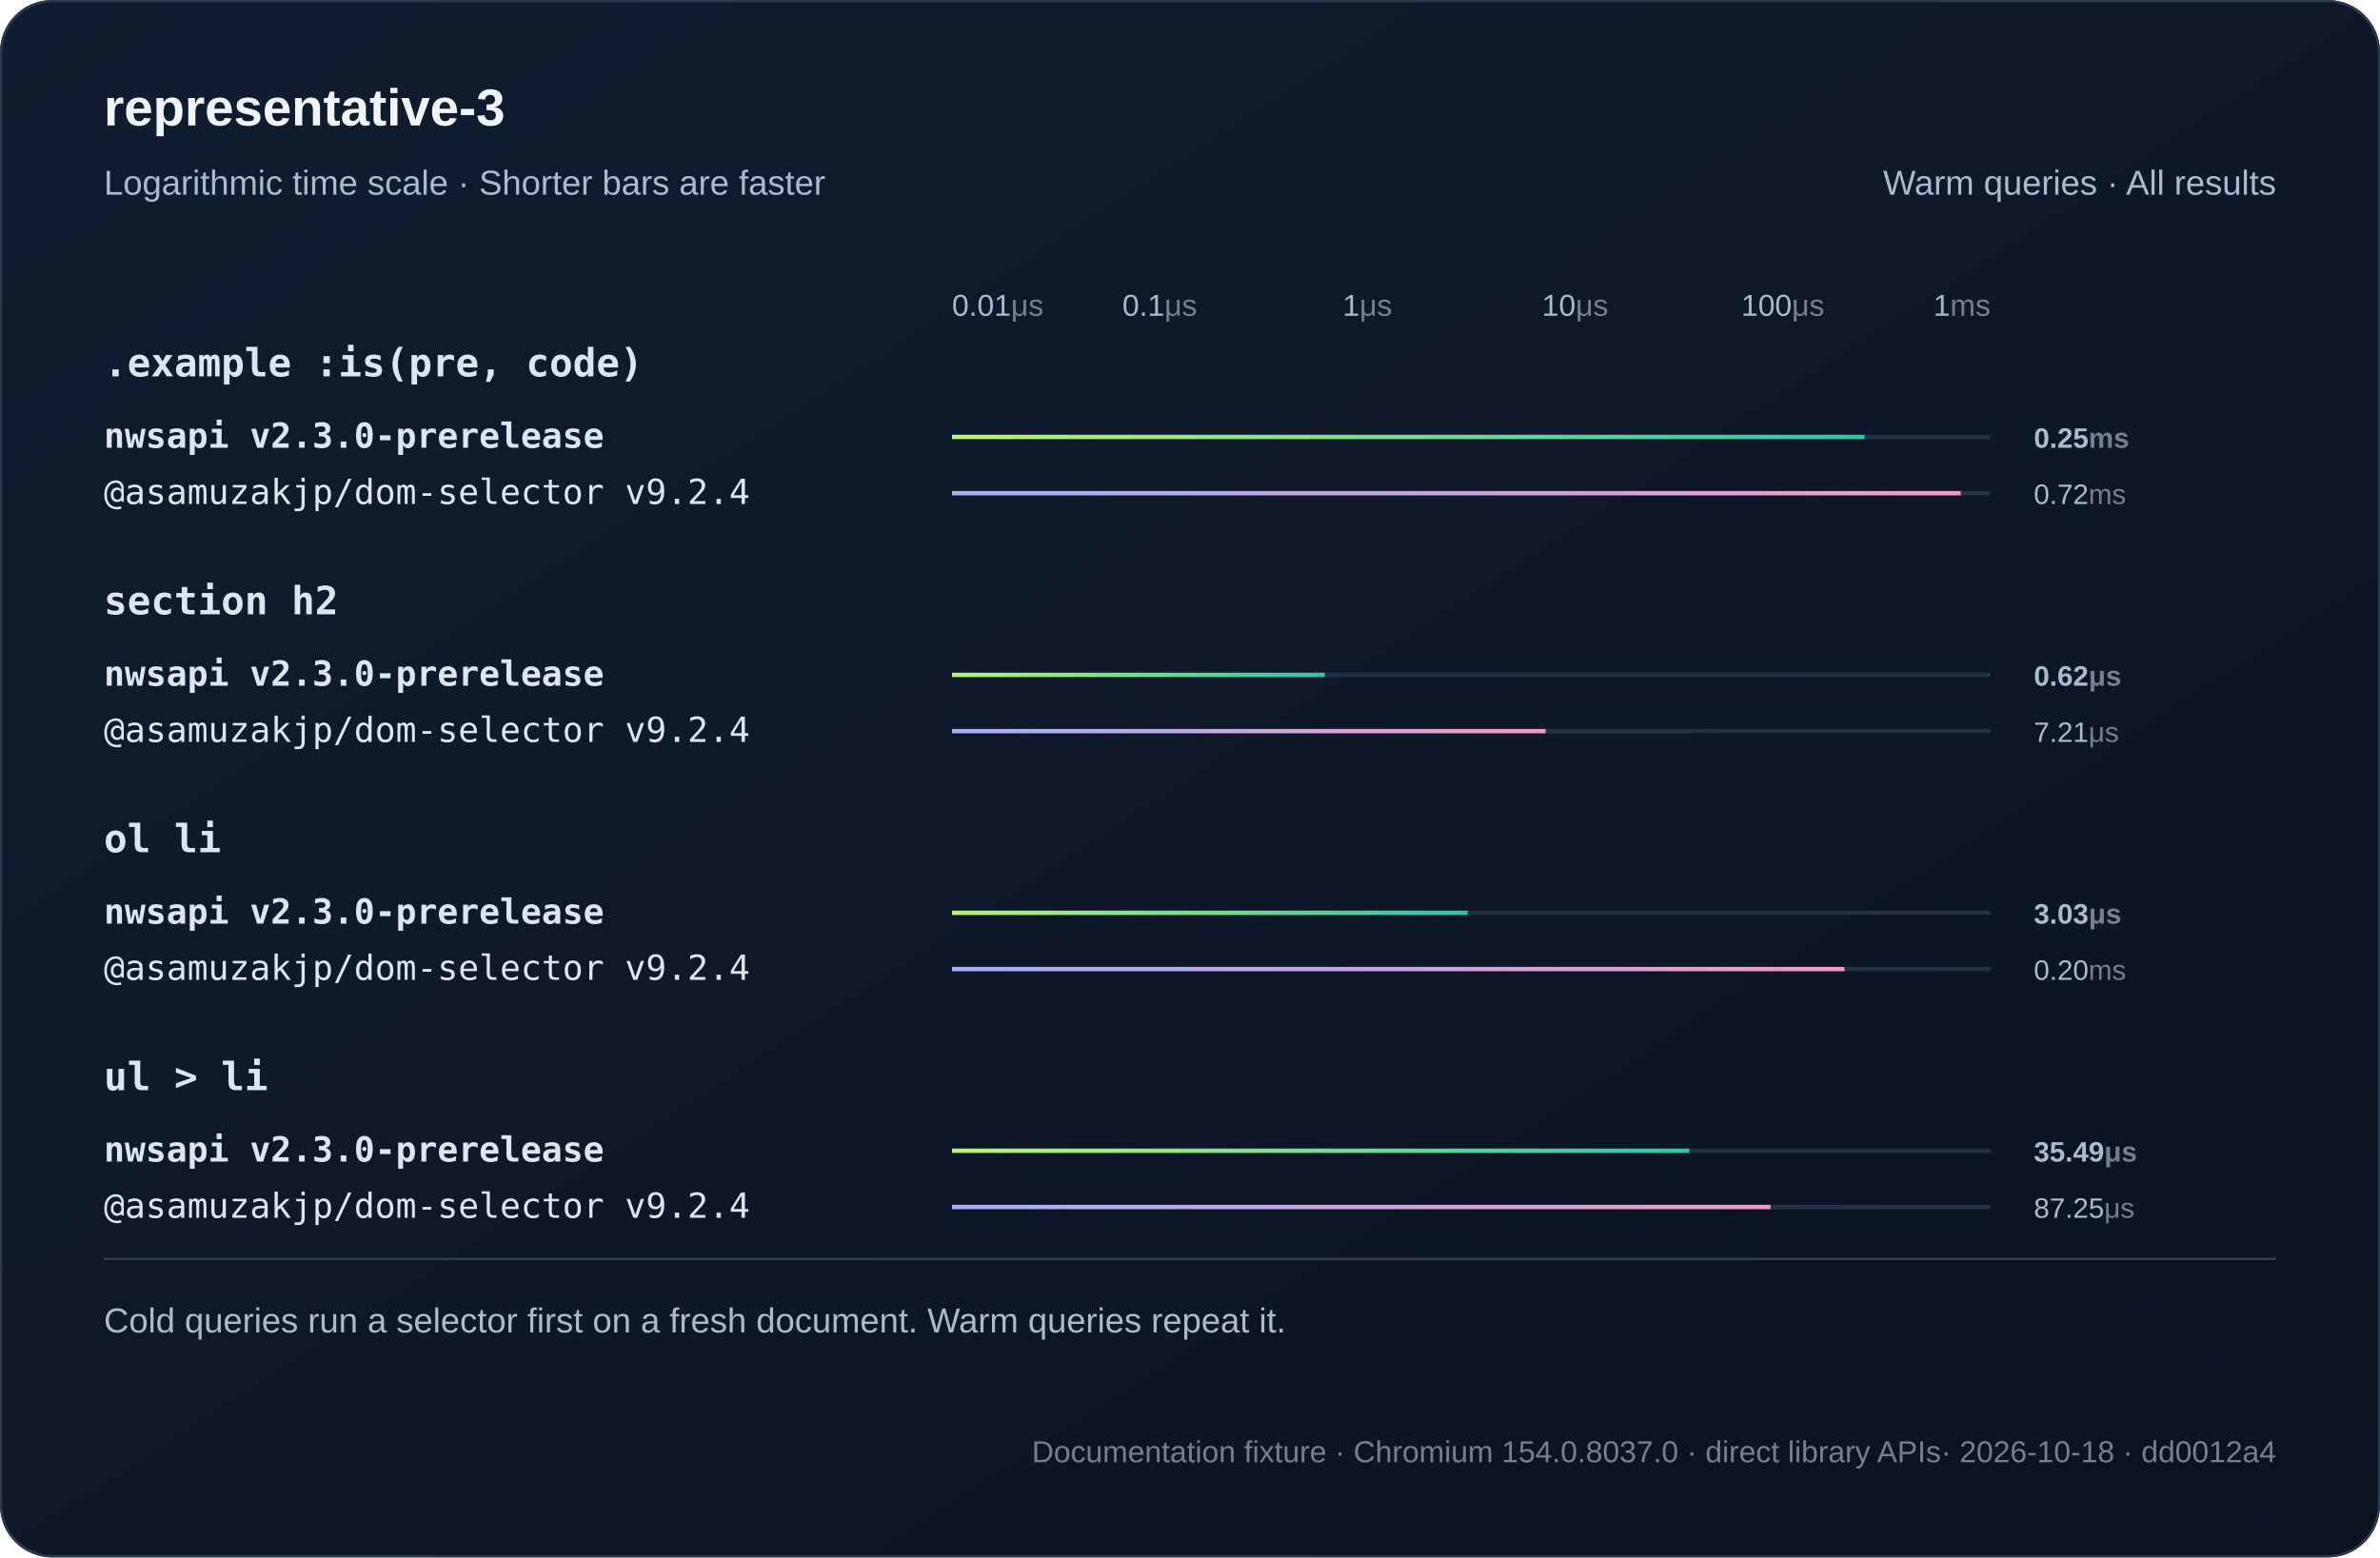
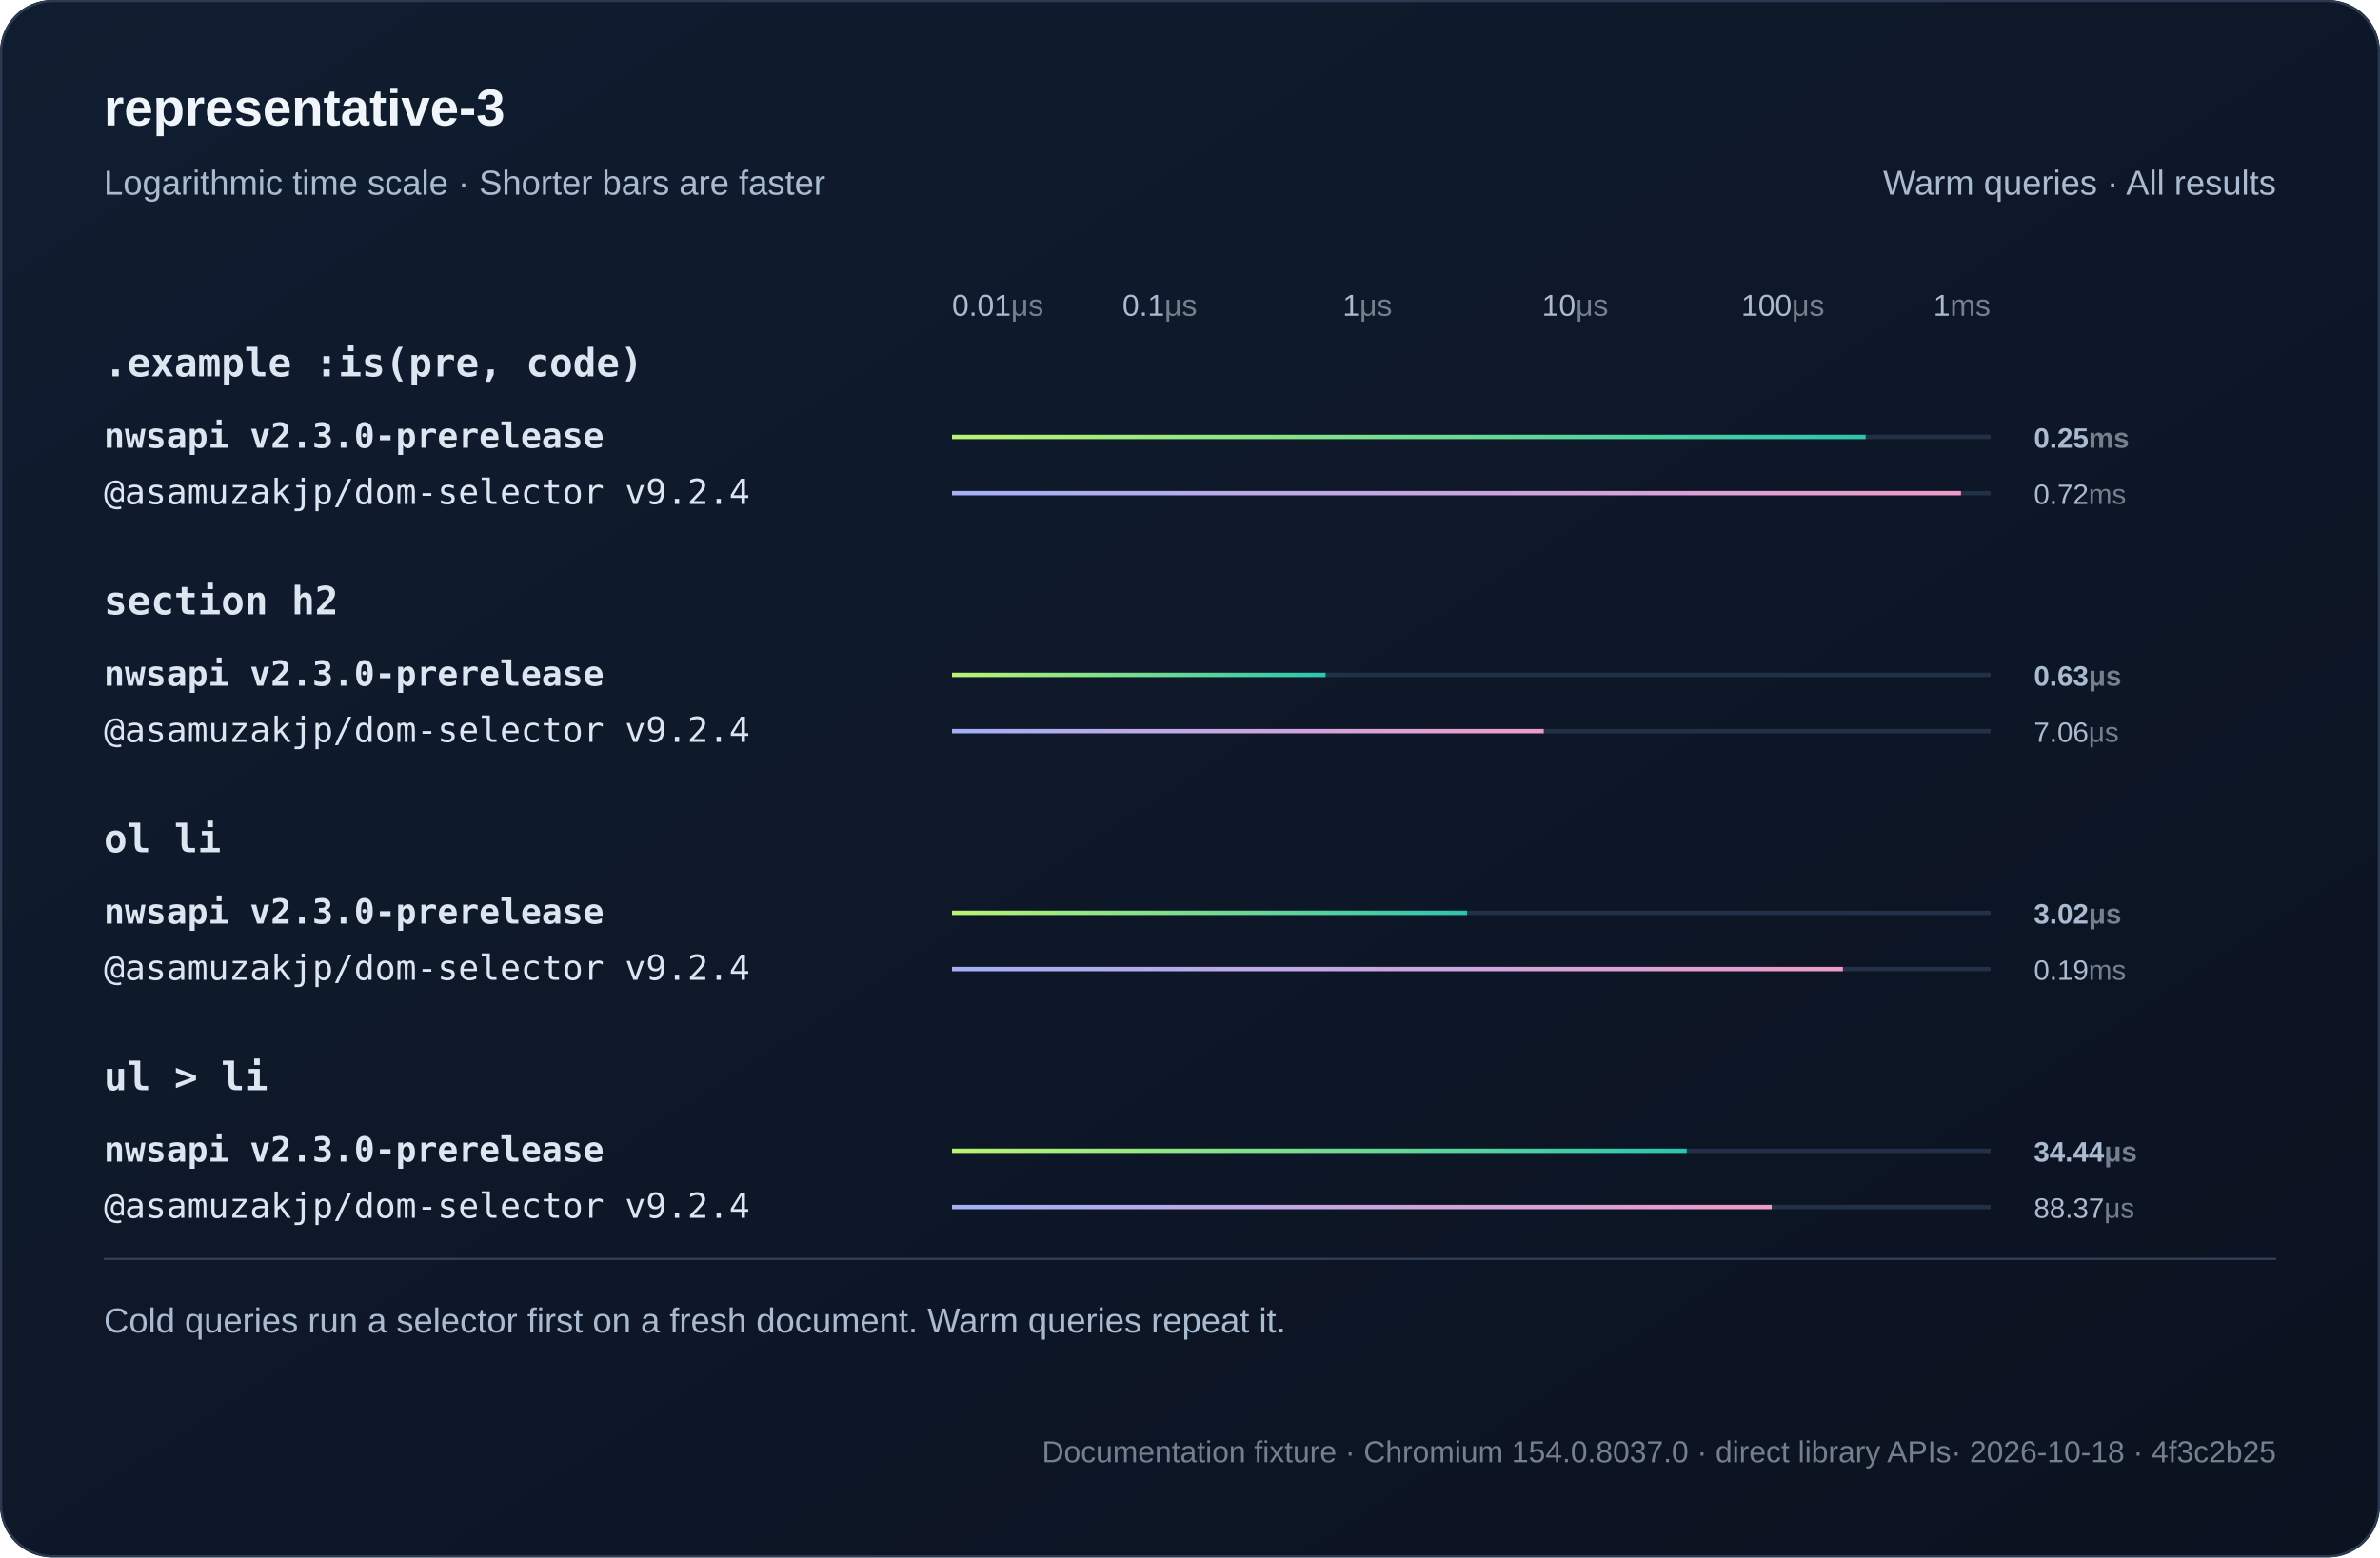
<svg xmlns="http://www.w3.org/2000/svg" width="1100" height="720" viewBox="0 0 1100 720" role="img">
  <defs>
    <linearGradient id="bg" x2="1" y2="1">
      <stop stop-color="#101d30" />
      <stop offset="1" stop-color="#0b1220" />
    </linearGradient>
    <linearGradient id="series0">
      <stop stop-color="#baf471" />
      <stop offset="1" stop-color="#2bc5ae" />
    </linearGradient>
    <linearGradient id="series1">
      <stop stop-color="#a4aff7" />
      <stop offset="1" stop-color="#ef9bc9" />
    </linearGradient>
  </defs>
  <style>text{font-family:Arial,Helvetica,sans-serif;fill:#f0f5fa}
.muted{fill:#aabbd0;font:16px Arial,Helvetica,sans-serif}
.code{font:18px Consolas,Menlo,monospace;fill:#dce6f1}
.note .code{font:16px Consolas,Menlo,monospace}
.metadata,.metadata .code{fill:#75808e;font-size:14px}
.chart-title{font-size:24px;font-weight:700}
.unit{fill:#75808e}
.package{font-family:Consolas,Menlo,monospace}
.comparison{font-size:14px;font-variant-numeric:tabular-nums}
.tick{fill:#aabbd0;font-size:12px}
.time{fill:#aabbd0;font-size:13px;font-variant-numeric:tabular-nums}
.engine{font-size:16px}.selector{font-weight:600}.tick{font-size:14px}</style>
  <rect width="1100" height="720" rx="24" fill="url(#bg)" />
  <rect x=".5" y=".5" width="1099" height="719" rx="24" fill="none" stroke="#2b3a50" />
  <text x="48" y="58" class="chart-title">representative-3</text>
  <text x="48" y="90" class="muted">Logarithmic time scale · Shorter bars are faster</text>
  <text x="1052" y="90" text-anchor="end" class="muted">Warm queries · All results</text>
  <text x="440" y="146" text-anchor="start" class="tick">0.01<tspan class="unit">μs</tspan>
  </text>
  <text x="536" y="146" text-anchor="middle" class="tick">0.1<tspan class="unit">μs</tspan>
  </text>
  <text x="632" y="146" text-anchor="middle" class="tick">1<tspan class="unit">μs</tspan>
  </text>
  <text x="728" y="146" text-anchor="middle" class="tick">10<tspan class="unit">μs</tspan>
  </text>
  <text x="824" y="146" text-anchor="middle" class="tick">100<tspan class="unit">μs</tspan>
  </text>
  <text x="920" y="146" text-anchor="end" class="tick">1<tspan class="unit">ms</tspan>
  </text>
  <text x="48" y="174" class="code selector">.example :is(pre, code)</text>
  <g>
    <text x="48" y="207" class="code engine" style="font-weight:700">nwsapi v2.3.0-prerelease</text>
    <path d="M440 202h480" stroke="#223048" stroke-width="2" />
-     <rect class="bar" x="440" y="201" width="421.83" height="2" fill="url(#series0)" />
+     <rect class="bar" x="440" y="201" width="422.27" height="2" fill="url(#series0)" />
    <text x="940" y="207" class="time" style="font-weight:700">0.25<tspan class="unit">ms</tspan>
    </text>
  </g>
  <g>
    <text x="48" y="233" class="code engine">@asamuzakjp/dom-selector v9.2.4</text>
    <path d="M440 228h480" stroke="#223048" stroke-width="2" />
-     <rect class="bar" x="440" y="227" width="466.22" height="2" fill="url(#series1)" />
+     <rect class="bar" x="440" y="227" width="466.33" height="2" fill="url(#series1)" />
    <text x="940" y="233" class="time">0.72<tspan class="unit">ms</tspan>
    </text>
  </g>
  <text x="48" y="284" class="code selector">section h2</text>
  <g>
    <text x="48" y="317" class="code engine" style="font-weight:700">nwsapi v2.3.0-prerelease</text>
    <path d="M440 312h480" stroke="#223048" stroke-width="2" />
-     <rect class="bar" x="440" y="311" width="172.27" height="2" fill="url(#series0)" />
-     <text x="940" y="317" class="time" style="font-weight:700">0.62<tspan class="unit">μs</tspan>
+     <rect class="bar" x="440" y="311" width="172.66" height="2" fill="url(#series0)" />
+     <text x="940" y="317" class="time" style="font-weight:700">0.63<tspan class="unit">μs</tspan>
    </text>
  </g>
  <g>
    <text x="48" y="343" class="code engine">@asamuzakjp/dom-selector v9.2.4</text>
    <path d="M440 338h480" stroke="#223048" stroke-width="2" />
-     <rect class="bar" x="440" y="337" width="274.37" height="2" fill="url(#series1)" />
-     <text x="940" y="343" class="time">7.21<tspan class="unit">μs</tspan>
+     <rect class="bar" x="440" y="337" width="273.5" height="2" fill="url(#series1)" />
+     <text x="940" y="343" class="time">7.06<tspan class="unit">μs</tspan>
    </text>
  </g>
  <text x="48" y="394" class="code selector">ol li</text>
  <g>
    <text x="48" y="427" class="code engine" style="font-weight:700">nwsapi v2.3.0-prerelease</text>
    <path d="M440 422h480" stroke="#223048" stroke-width="2" />
-     <rect class="bar" x="440" y="421" width="238.28" height="2" fill="url(#series0)" />
-     <text x="940" y="427" class="time" style="font-weight:700">3.03<tspan class="unit">μs</tspan>
+     <rect class="bar" x="440" y="421" width="238.02" height="2" fill="url(#series0)" />
+     <text x="940" y="427" class="time" style="font-weight:700">3.02<tspan class="unit">μs</tspan>
    </text>
  </g>
  <g>
    <text x="48" y="453" class="code engine">@asamuzakjp/dom-selector v9.2.4</text>
    <path d="M440 448h480" stroke="#223048" stroke-width="2" />
-     <rect class="bar" x="440" y="447" width="412.49" height="2" fill="url(#series1)" />
-     <text x="940" y="453" class="time">0.20<tspan class="unit">ms</tspan>
+     <rect class="bar" x="440" y="447" width="411.77" height="2" fill="url(#series1)" />
+     <text x="940" y="453" class="time">0.19<tspan class="unit">ms</tspan>
    </text>
  </g>
  <text x="48" y="504" class="code selector">ul &gt; li</text>
  <g>
    <text x="48" y="537" class="code engine" style="font-weight:700">nwsapi v2.3.0-prerelease</text>
    <path d="M440 532h480" stroke="#223048" stroke-width="2" />
-     <rect class="bar" x="440" y="531" width="340.81" height="2" fill="url(#series0)" />
-     <text x="940" y="537" class="time" style="font-weight:700">35.49<tspan class="unit">μs</tspan>
+     <rect class="bar" x="440" y="531" width="339.56" height="2" fill="url(#series0)" />
+     <text x="940" y="537" class="time" style="font-weight:700">34.44<tspan class="unit">μs</tspan>
    </text>
  </g>
  <g>
    <text x="48" y="563" class="code engine">@asamuzakjp/dom-selector v9.2.4</text>
    <path d="M440 558h480" stroke="#223048" stroke-width="2" />
-     <rect class="bar" x="440" y="557" width="378.31" height="2" fill="url(#series1)" />
-     <text x="940" y="563" class="time">87.25<tspan class="unit">μs</tspan>
+     <rect class="bar" x="440" y="557" width="378.85" height="2" fill="url(#series1)" />
+     <text x="940" y="563" class="time">88.37<tspan class="unit">μs</tspan>
    </text>
  </g>
  <path d="M48 582h1004" stroke="#304159" />
  <text x="48" y="616" class="muted">Cold queries run a selector first on a fresh document. Warm queries repeat it.</text>
-   <text x="1052" y="676" text-anchor="end" class="muted note metadata">Documentation fixture · Chromium 154.0.8037.0 · direct library APIs<tspan fill="#75808e"> · 2026-10-18 · dd0012a4</tspan>
+   <text x="1052" y="676" text-anchor="end" class="muted note metadata">Documentation fixture · Chromium 154.0.8037.0 · direct library APIs<tspan fill="#75808e"> · 2026-10-18 · 4f3c2b25</tspan>
  </text>
</svg>
